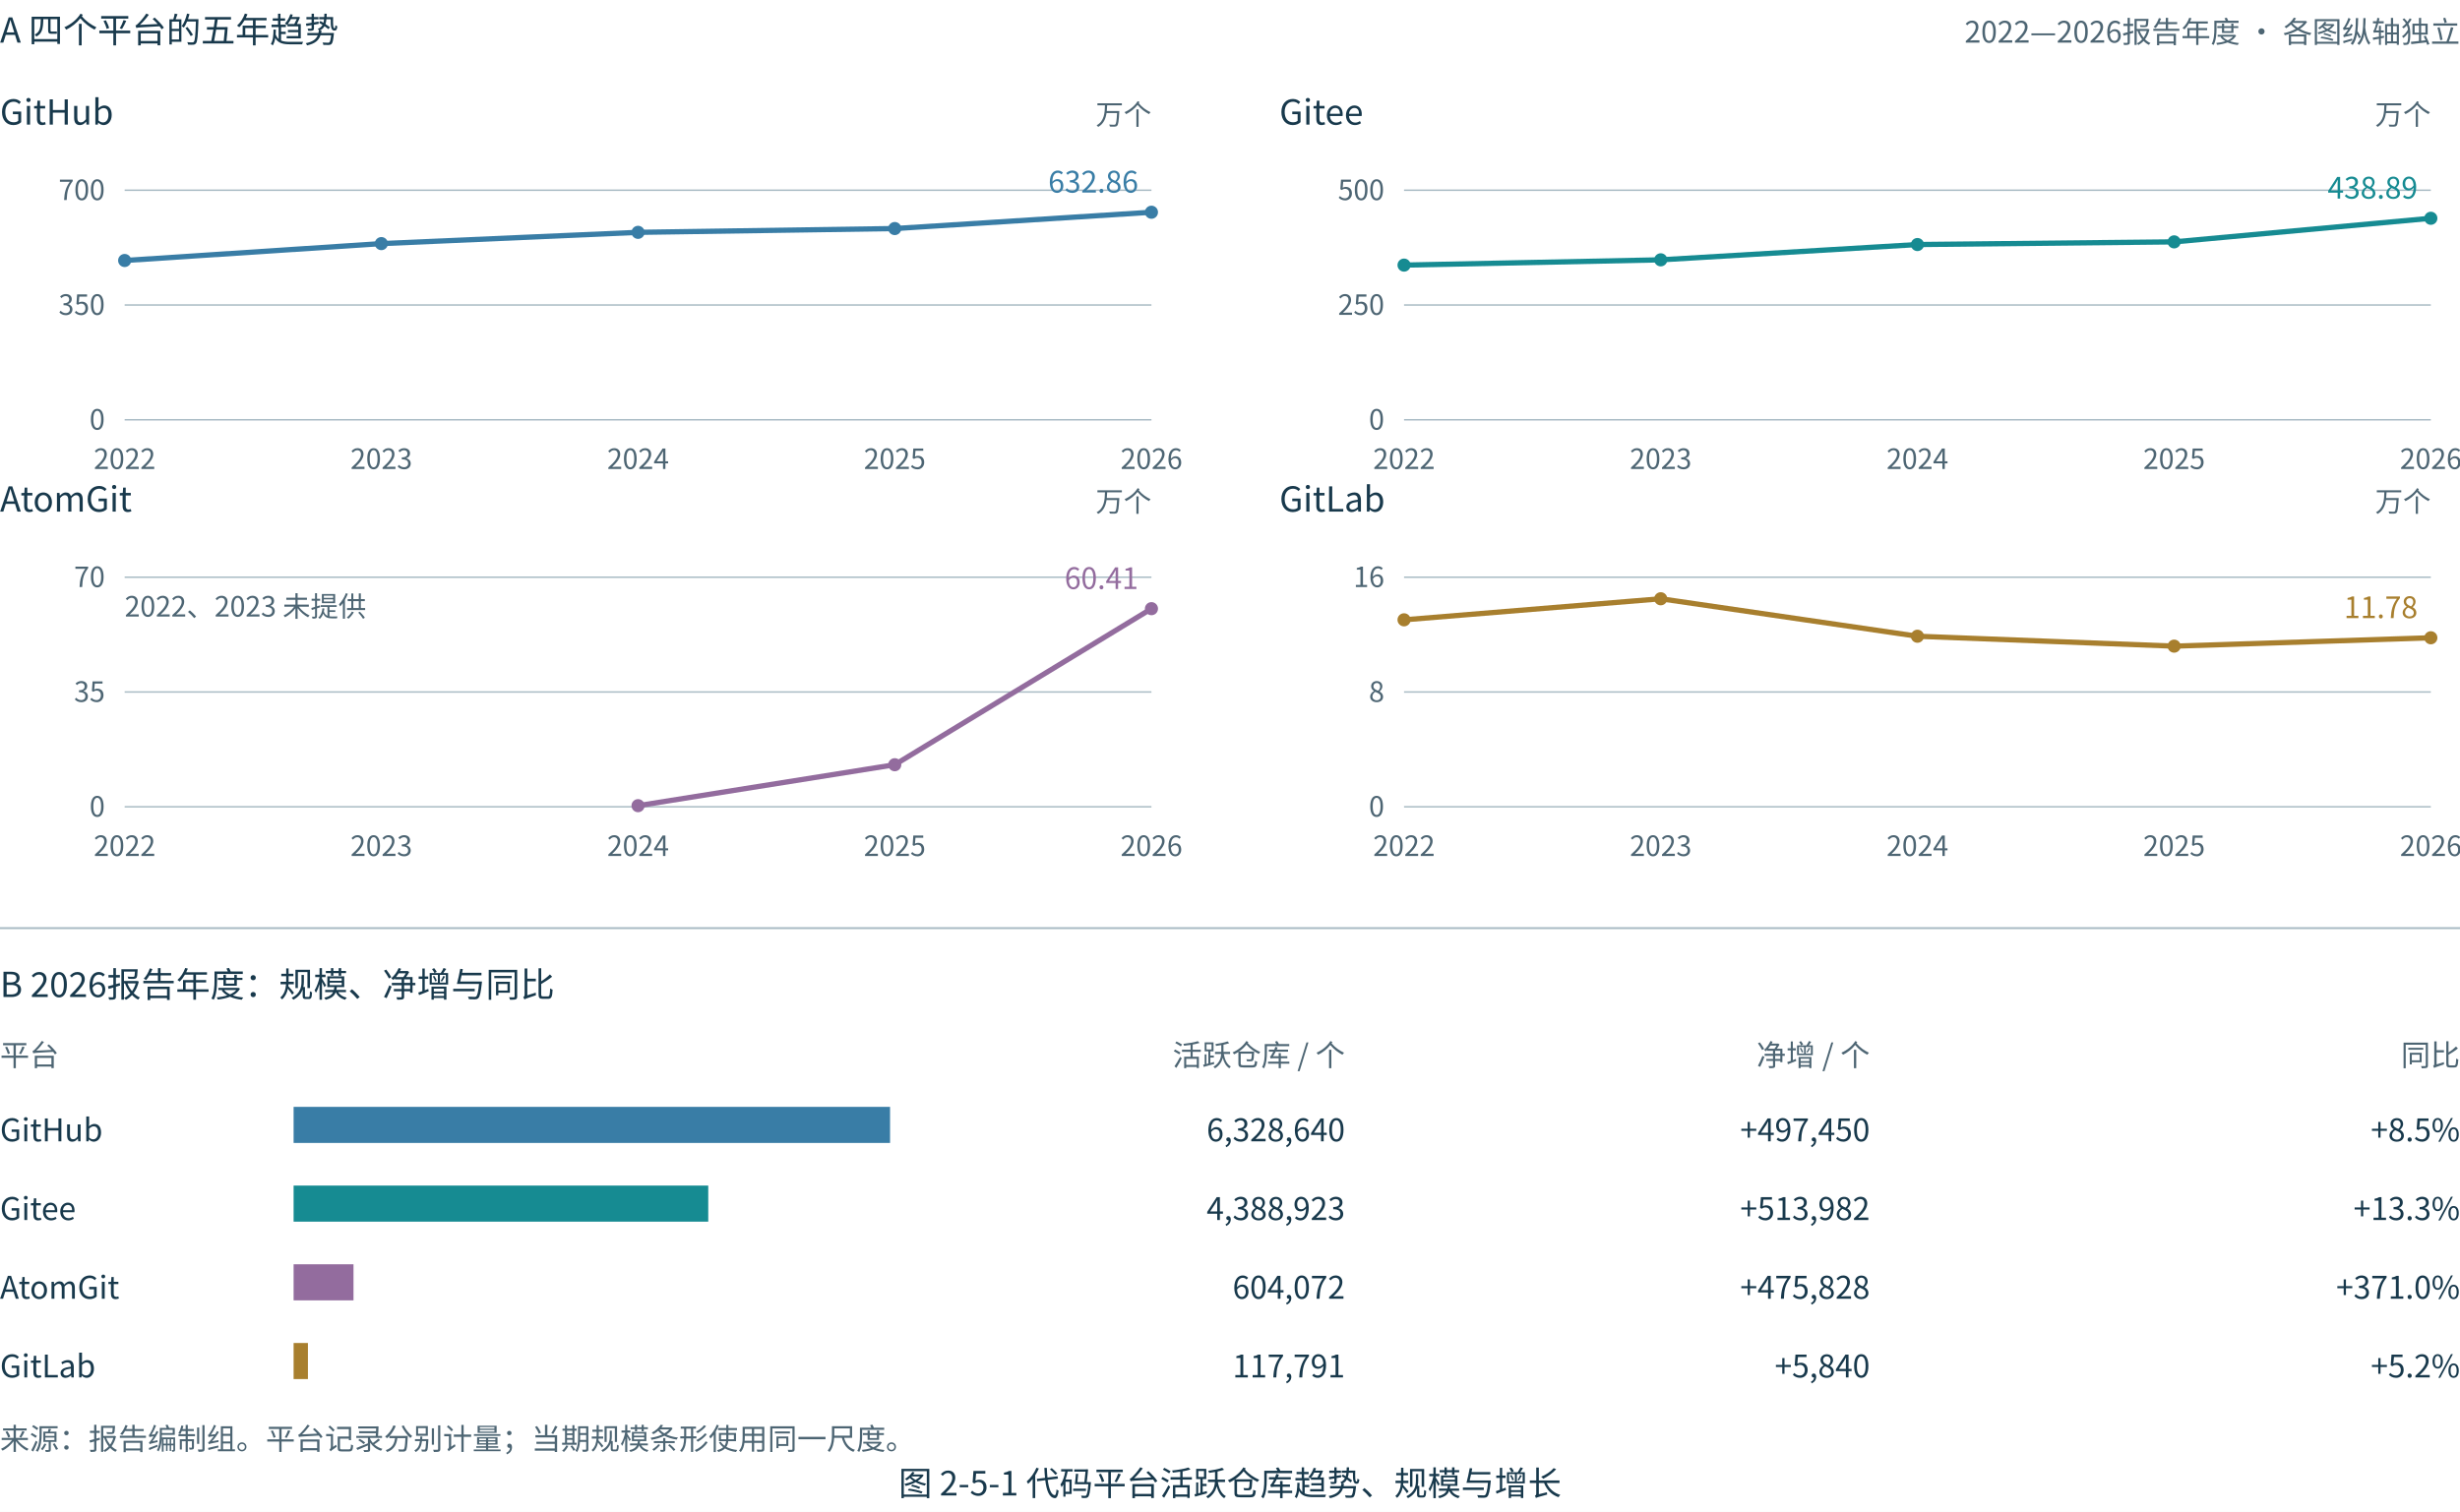
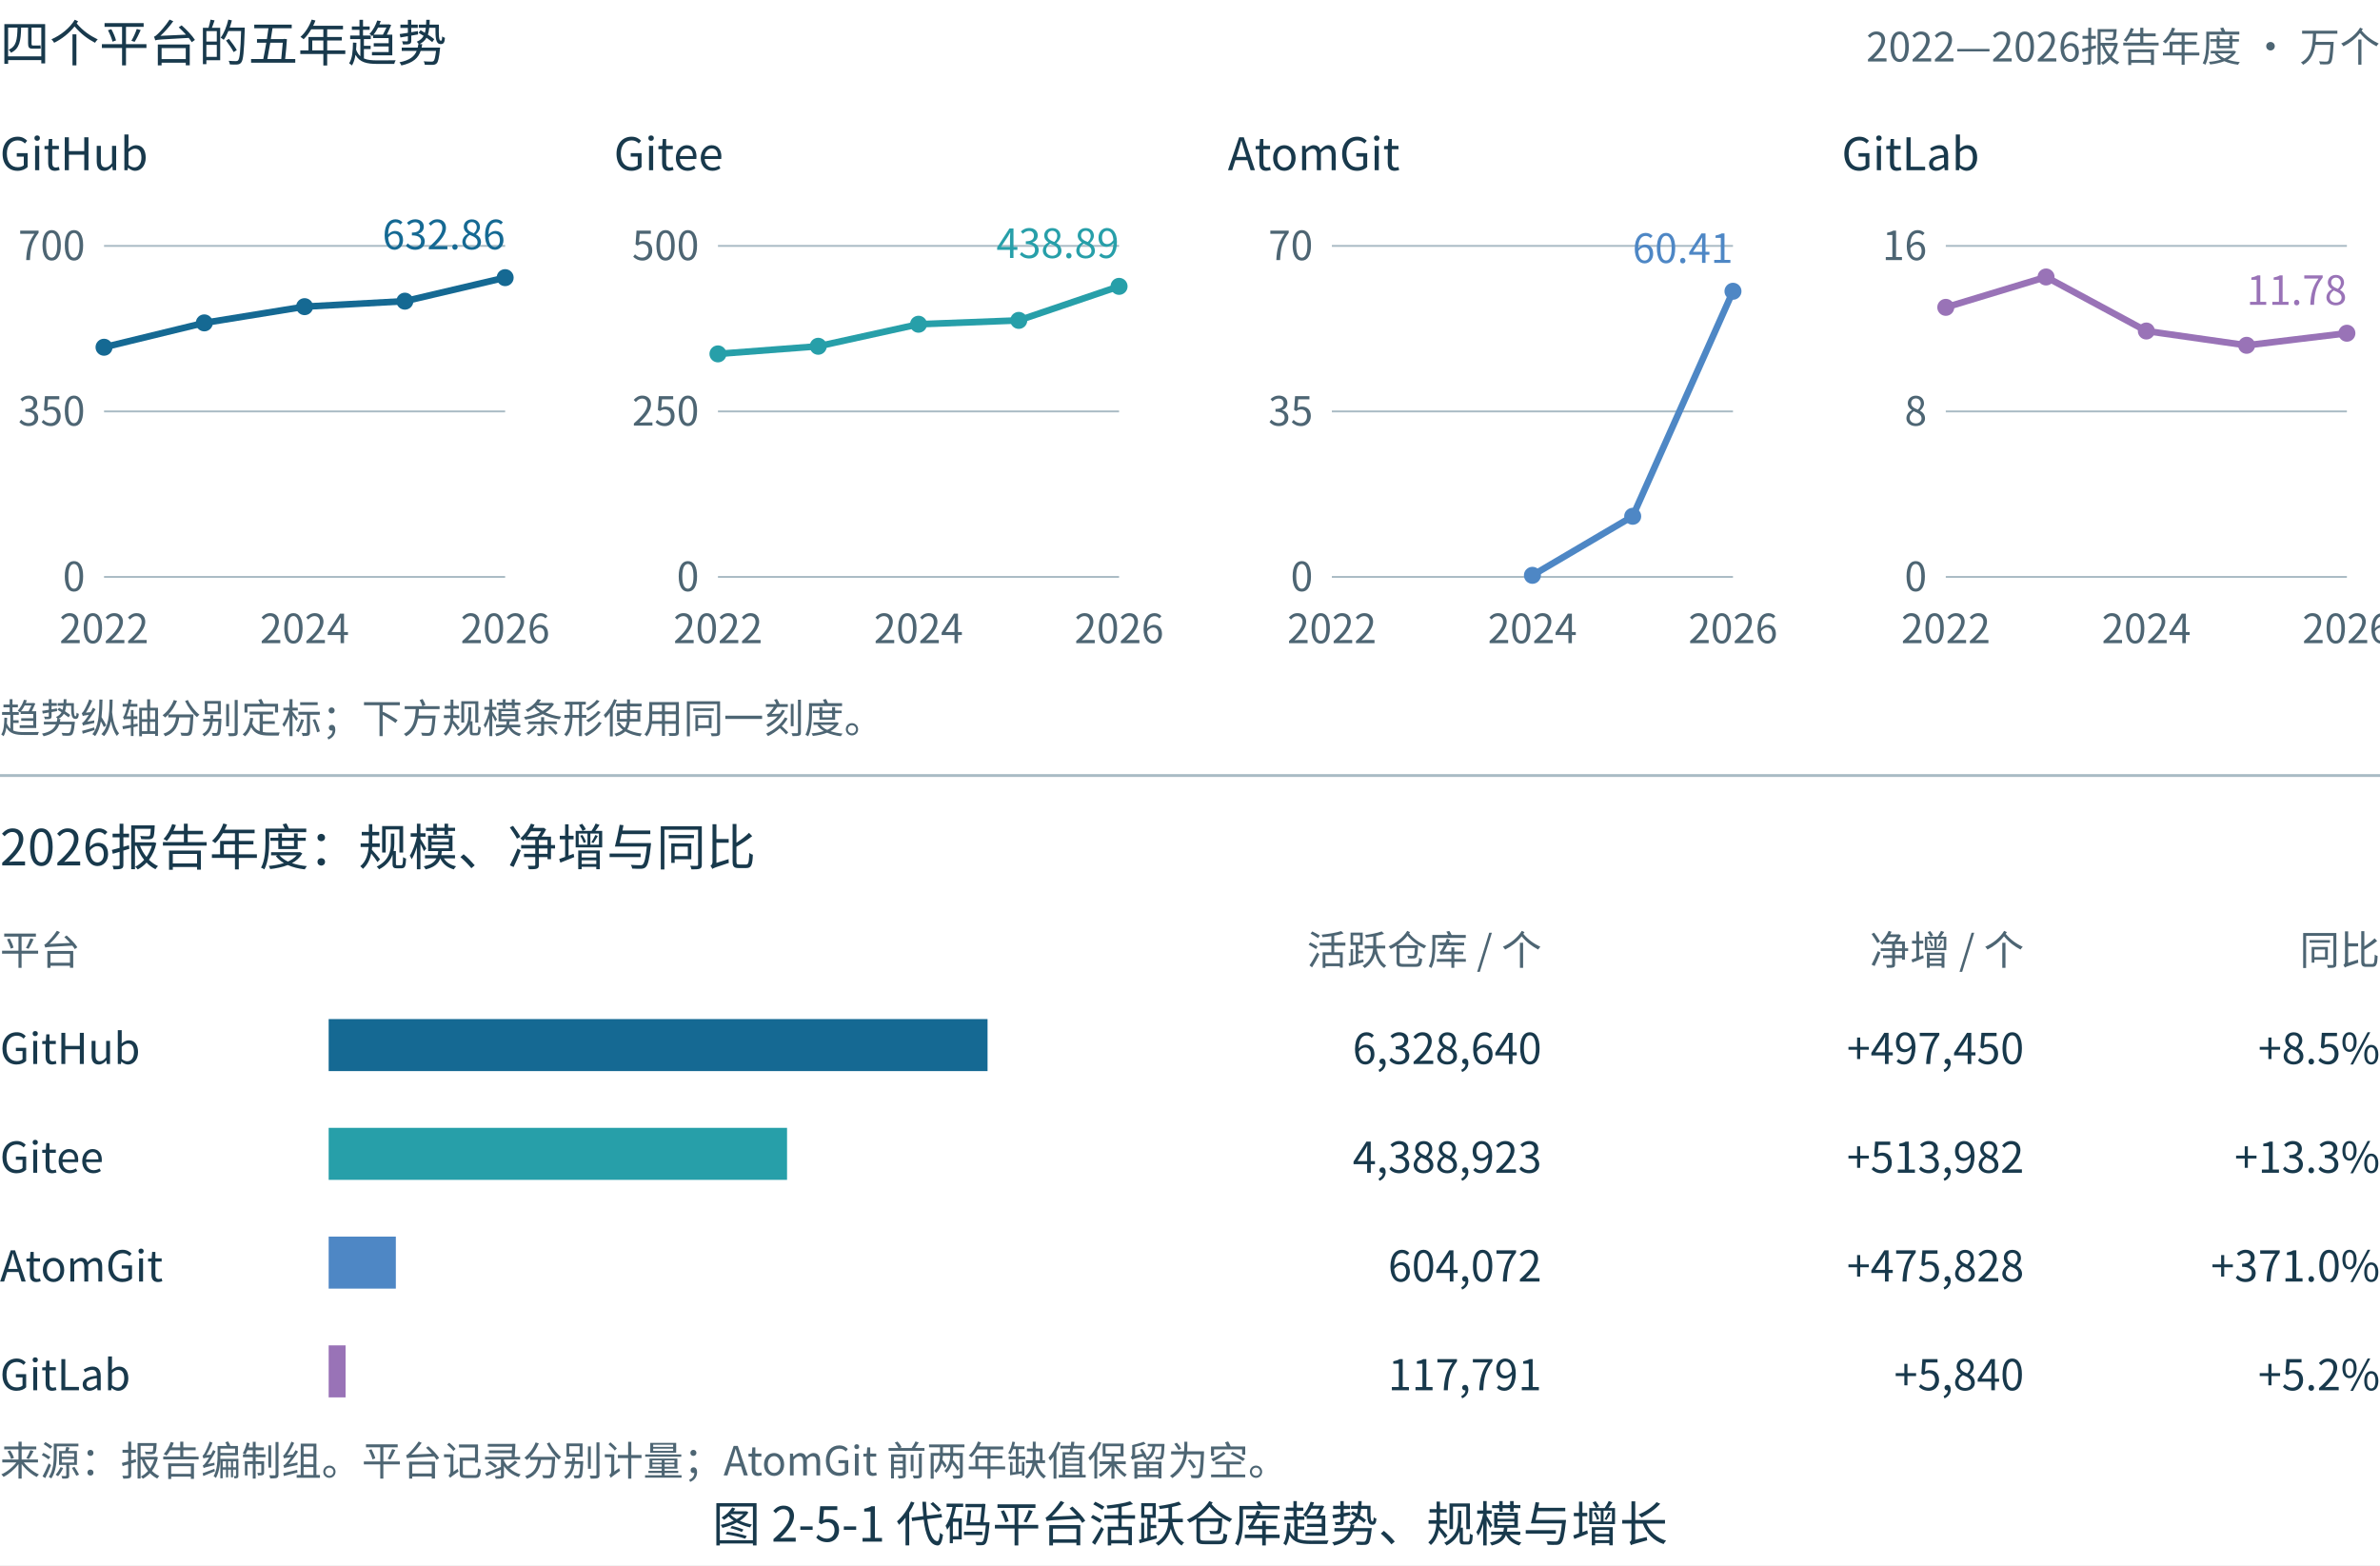
- <svg xmlns="http://www.w3.org/2000/svg" width="749.89" height="461" viewBox="0 0 749.89 461" role="img">
+ <svg xmlns="http://www.w3.org/2000/svg" width="503.276" height="331" viewBox="0 0 503.276 331" role="img">
  <rect width="100%" height="100%" fill="white" />
  <g font-family="Noto Sans CJK SC,Noto Sans SC,sans-serif">
-     <text x="0" y="13" font-size="10.5" fill="#18394c" text-anchor="start">A  四个平台的五年趋势</text>
-     <text x="749.89" y="13" font-size="9" fill="#4d6573" text-anchor="end">2022—2026报告年度 · 各图纵轴独立</text>
-     <text x="0" y="38" font-size="10.5" fill="#18394c" text-anchor="start">GitHub</text>
-     <text x="351" y="38" font-size="8.5" fill="#4d6573" text-anchor="end">万个</text>
-     <path d="M38 128 L351 128" fill="none" stroke="#a9bbc4" stroke-width="0.45" />
-     <text x="32" y="131" font-size="8.5" fill="#4d6573" text-anchor="end">0</text>
-     <path d="M38 93.0 L351 93.0" fill="none" stroke="#a9bbc4" stroke-width="0.45" />
-     <text x="32" y="96.0" font-size="8.5" fill="#4d6573" text-anchor="end">350</text>
-     <path d="M38 58 L351 58" fill="none" stroke="#a9bbc4" stroke-width="0.45" />
-     <text x="32" y="61" font-size="8.5" fill="#4d6573" text-anchor="end">700</text>
-     <text x="38.0" y="143" font-size="8.5" fill="#4d6573" text-anchor="middle">2022</text>
-     <text x="116.25" y="143" font-size="8.5" fill="#4d6573" text-anchor="middle">2023</text>
-     <text x="194.5" y="143" font-size="8.5" fill="#4d6573" text-anchor="middle">2024</text>
-     <text x="272.75" y="143" font-size="8.5" fill="#4d6573" text-anchor="middle">2025</text>
-     <text x="351.0" y="143" font-size="8.5" fill="#4d6573" text-anchor="middle">2026</text>
-     <path d="M38.0 79.43 L116.25 74.279 L194.5 70.846 L272.75 69.688 L351.0 64.714" fill="none" stroke="#397da6" stroke-width="1.6" />
-     <circle cx="38.0" cy="79.43" r="2" fill="#397da6" />
-     <circle cx="116.25" cy="74.279" r="2" fill="#397da6" />
-     <circle cx="194.5" cy="70.846" r="2" fill="#397da6" />
-     <circle cx="272.75" cy="69.688" r="2" fill="#397da6" />
-     <circle cx="351.0" cy="64.714" r="2" fill="#397da6" />
-     <text x="347.0" y="58.714" font-size="9" fill="#397da6" text-anchor="end">632.86</text>
-     <text x="390" y="38" font-size="10.5" fill="#18394c" text-anchor="start">Gitee</text>
-     <text x="741" y="38" font-size="8.5" fill="#4d6573" text-anchor="end">万个</text>
-     <path d="M428 128 L741 128" fill="none" stroke="#a9bbc4" stroke-width="0.45" />
-     <text x="422" y="131" font-size="8.5" fill="#4d6573" text-anchor="end">0</text>
-     <path d="M428 93.0 L741 93.0" fill="none" stroke="#a9bbc4" stroke-width="0.45" />
-     <text x="422" y="96.0" font-size="8.5" fill="#4d6573" text-anchor="end">250</text>
-     <path d="M428 58 L741 58" fill="none" stroke="#a9bbc4" stroke-width="0.45" />
-     <text x="422" y="61" font-size="8.5" fill="#4d6573" text-anchor="end">500</text>
-     <text x="428.0" y="143" font-size="8.5" fill="#4d6573" text-anchor="middle">2022</text>
-     <text x="506.25" y="143" font-size="8.5" fill="#4d6573" text-anchor="middle">2023</text>
-     <text x="584.5" y="143" font-size="8.5" fill="#4d6573" text-anchor="middle">2024</text>
-     <text x="662.75" y="143" font-size="8.5" fill="#4d6573" text-anchor="middle">2025</text>
-     <text x="741.0" y="143" font-size="8.5" fill="#4d6573" text-anchor="middle">2026</text>
-     <path d="M428.0 80.835 L506.25 79.225 L584.5 74.565 L662.75 73.751 L741.0 66.555" fill="none" stroke="#168b92" stroke-width="1.6" />
-     <circle cx="428.0" cy="80.835" r="2" fill="#168b92" />
-     <circle cx="506.25" cy="79.225" r="2" fill="#168b92" />
-     <circle cx="584.5" cy="74.565" r="2" fill="#168b92" />
-     <circle cx="662.75" cy="73.751" r="2" fill="#168b92" />
-     <circle cx="741.0" cy="66.555" r="2" fill="#168b92" />
-     <text x="737.0" y="60.555" font-size="9" fill="#168b92" text-anchor="end">438.89</text>
-     <text x="0" y="156" font-size="10.5" fill="#18394c" text-anchor="start">AtomGit</text>
-     <text x="351" y="156" font-size="8.5" fill="#4d6573" text-anchor="end">万个</text>
-     <path d="M38 246 L351 246" fill="none" stroke="#a9bbc4" stroke-width="0.45" />
-     <text x="32" y="249" font-size="8.5" fill="#4d6573" text-anchor="end">0</text>
-     <path d="M38 211.0 L351 211.0" fill="none" stroke="#a9bbc4" stroke-width="0.45" />
-     <text x="32" y="214.0" font-size="8.5" fill="#4d6573" text-anchor="end">35</text>
-     <path d="M38 176 L351 176" fill="none" stroke="#a9bbc4" stroke-width="0.45" />
-     <text x="32" y="179" font-size="8.5" fill="#4d6573" text-anchor="end">70</text>
-     <text x="38.0" y="261" font-size="8.5" fill="#4d6573" text-anchor="middle">2022</text>
-     <text x="116.25" y="261" font-size="8.5" fill="#4d6573" text-anchor="middle">2023</text>
-     <text x="194.5" y="261" font-size="8.5" fill="#4d6573" text-anchor="middle">2024</text>
-     <text x="272.75" y="261" font-size="8.5" fill="#4d6573" text-anchor="middle">2025</text>
-     <text x="351.0" y="261" font-size="8.5" fill="#4d6573" text-anchor="middle">2026</text>
-     <path d="M194.5 245.661 L272.75 233.176 L351.0 185.593" fill="none" stroke="#936c9e" stroke-width="1.6" />
-     <circle cx="194.5" cy="245.661" r="2" fill="#936c9e" />
-     <circle cx="272.75" cy="233.176" r="2" fill="#936c9e" />
-     <circle cx="351.0" cy="185.593" r="2" fill="#936c9e" />
-     <text x="347.0" y="179.593" font-size="9" fill="#936c9e" text-anchor="end">60.41</text>
-     <text x="38" y="188" font-size="8.5" fill="#4d6573" text-anchor="start">2022、2023 未提供</text>
-     <text x="390" y="156" font-size="10.5" fill="#18394c" text-anchor="start">GitLab</text>
-     <text x="741" y="156" font-size="8.5" fill="#4d6573" text-anchor="end">万个</text>
-     <path d="M428 246 L741 246" fill="none" stroke="#a9bbc4" stroke-width="0.45" />
-     <text x="422" y="249" font-size="8.5" fill="#4d6573" text-anchor="end">0</text>
-     <path d="M428 211.0 L741 211.0" fill="none" stroke="#a9bbc4" stroke-width="0.45" />
-     <text x="422" y="214.0" font-size="8.5" fill="#4d6573" text-anchor="end">8</text>
-     <path d="M428 176 L741 176" fill="none" stroke="#a9bbc4" stroke-width="0.45" />
-     <text x="422" y="179" font-size="8.5" fill="#4d6573" text-anchor="end">16</text>
-     <text x="428.0" y="261" font-size="8.5" fill="#4d6573" text-anchor="middle">2022</text>
-     <text x="506.25" y="261" font-size="8.5" fill="#4d6573" text-anchor="middle">2023</text>
-     <text x="584.5" y="261" font-size="8.5" fill="#4d6573" text-anchor="middle">2024</text>
-     <text x="662.75" y="261" font-size="8.5" fill="#4d6573" text-anchor="middle">2025</text>
-     <text x="741.0" y="261" font-size="8.5" fill="#4d6573" text-anchor="middle">2026</text>
-     <path d="M428.0 188.993 L506.25 182.571 L584.5 193.999 L662.75 197.021 L741.0 194.466" fill="none" stroke="#a87f2e" stroke-width="1.6" />
-     <circle cx="428.0" cy="188.993" r="2" fill="#a87f2e" />
-     <circle cx="506.25" cy="182.571" r="2" fill="#a87f2e" />
-     <circle cx="584.5" cy="193.999" r="2" fill="#a87f2e" />
-     <circle cx="662.75" cy="197.021" r="2" fill="#a87f2e" />
-     <circle cx="741.0" cy="194.466" r="2" fill="#a87f2e" />
-     <text x="737.0" y="188.466" font-size="9" fill="#a87f2e" text-anchor="end">11.78</text>
-     <path d="M0 283 L749.89 283" fill="none" stroke="#a9bbc4" stroke-width="0.6" />
-     <text x="0" y="304" font-size="10.5" fill="#18394c" text-anchor="start">B  2026报告年度：规模、净增与同比</text>
-     <text x="0" y="325" font-size="9" fill="#4d6573" text-anchor="start">平台</text>
-     <text x="410" y="325" font-size="9" fill="#4d6573" text-anchor="end">活跃仓库 / 个</text>
-     <text x="570" y="325" font-size="9" fill="#4d6573" text-anchor="end">净增 / 个</text>
-     <text x="749.89" y="325" font-size="9" fill="#4d6573" text-anchor="end">同比</text>
-     <text x="0" y="348" font-size="9.5" fill="#18394c" text-anchor="start">GitHub</text>
-     <rect x="90" y="338" width="180.818" height="10" rx="0" fill="#397da6" stroke="#397da6" />
-     <text x="410" y="348" font-size="9.5" fill="#18394c" text-anchor="end">6,328,640</text>
-     <text x="570" y="348" font-size="9.5" fill="#18394c" text-anchor="end">+497,450</text>
-     <text x="749.89" y="348" font-size="9.5" fill="#18394c" text-anchor="end">+8.5%</text>
-     <text x="0" y="372" font-size="9.5" fill="#18394c" text-anchor="start">Gitee</text>
-     <rect x="90" y="362" width="125.398" height="10" rx="0" fill="#168b92" stroke="#168b92" />
-     <text x="410" y="372" font-size="9.5" fill="#18394c" text-anchor="end">4,388,923</text>
-     <text x="570" y="372" font-size="9.5" fill="#18394c" text-anchor="end">+513,982</text>
-     <text x="749.89" y="372" font-size="9.5" fill="#18394c" text-anchor="end">+13.3%</text>
-     <text x="0" y="396" font-size="9.5" fill="#18394c" text-anchor="start">AtomGit</text>
-     <rect x="90" y="386" width="17.259" height="10" rx="0" fill="#936c9e" stroke="#936c9e" />
-     <text x="410" y="396" font-size="9.5" fill="#18394c" text-anchor="end">604,072</text>
-     <text x="570" y="396" font-size="9.5" fill="#18394c" text-anchor="end">+475,828</text>
-     <text x="749.89" y="396" font-size="9.5" fill="#18394c" text-anchor="end">+371.0%</text>
-     <text x="0" y="420" font-size="9.5" fill="#18394c" text-anchor="start">GitLab</text>
-     <rect x="90" y="410" width="3.365" height="10" rx="0" fill="#a87f2e" stroke="#a87f2e" />
-     <text x="410" y="420" font-size="9.5" fill="#18394c" text-anchor="end">117,791</text>
-     <text x="570" y="420" font-size="9.5" fill="#18394c" text-anchor="end">+5,840</text>
-     <text x="749.89" y="420" font-size="9.5" fill="#18394c" text-anchor="end">+5.2%</text>
-     <text x="0" y="442" font-size="9" fill="#4d6573" text-anchor="start">来源：报告编制组。平台记录分别计量；当期规模条形使用同一尺度。</text>
-     <text x="374.945" y="456" font-size="10.2" fill="#18394c" text-anchor="middle">图 2-5-1  代码平台活跃仓库趋势、规模与增长</text>
+     <text x="0" y="13" font-size="10.5" fill="#18394c" text-anchor="start">四个平台的五年趋势</text>
+     <text x="503.276" y="13" font-size="8.5" fill="#4d6573" text-anchor="end">2022—2026报告年度 · 万个</text>
+     <text x="0.0" y="36" font-size="9.5" fill="#18394c" text-anchor="start">GitHub</text>
+     <path d="M22.0 122 L106.819 122" fill="none" stroke="#a9bbc4" stroke-width="0.4" />
+     <text x="18.0" y="125" font-size="8.5" fill="#4d6573" text-anchor="end">0</text>
+     <path d="M22.0 87.0 L106.819 87.0" fill="none" stroke="#a9bbc4" stroke-width="0.4" />
+     <text x="18.0" y="90.0" font-size="8.5" fill="#4d6573" text-anchor="end">350</text>
+     <path d="M22.0 52 L106.819 52" fill="none" stroke="#a9bbc4" stroke-width="0.4" />
+     <text x="18.0" y="55" font-size="8.5" fill="#4d6573" text-anchor="end">700</text>
+     <text x="22.0" y="136" font-size="8.5" fill="#4d6573" text-anchor="middle">2022</text>
+     <text x="64.409" y="136" font-size="8.5" fill="#4d6573" text-anchor="middle">2024</text>
+     <text x="106.819" y="136" font-size="8.5" fill="#4d6573" text-anchor="middle">2026</text>
+     <path d="M22.0 73.43 L43.205 68.279 L64.409 64.846 L85.614 63.688 L106.819 58.714" fill="none" stroke="#156993" stroke-width="1.4" />
+     <circle cx="22.0" cy="73.43" r="1.8" fill="#156993" />
+     <circle cx="43.205" cy="68.279" r="1.8" fill="#156993" />
+     <circle cx="64.409" cy="64.846" r="1.8" fill="#156993" />
+     <circle cx="85.614" cy="63.688" r="1.8" fill="#156993" />
+     <circle cx="106.819" cy="58.714" r="1.8" fill="#156993" />
+     <text x="106.819" y="52.714" font-size="8.5" fill="#156993" text-anchor="end">632.86</text>
+     <text x="129.819" y="36" font-size="9.5" fill="#18394c" text-anchor="start">Gitee</text>
+     <path d="M151.819 122 L236.638 122" fill="none" stroke="#a9bbc4" stroke-width="0.4" />
+     <text x="147.819" y="125" font-size="8.5" fill="#4d6573" text-anchor="end">0</text>
+     <path d="M151.819 87.0 L236.638 87.0" fill="none" stroke="#a9bbc4" stroke-width="0.4" />
+     <text x="147.819" y="90.0" font-size="8.5" fill="#4d6573" text-anchor="end">250</text>
+     <path d="M151.819 52 L236.638 52" fill="none" stroke="#a9bbc4" stroke-width="0.4" />
+     <text x="147.819" y="55" font-size="8.5" fill="#4d6573" text-anchor="end">500</text>
+     <text x="151.819" y="136" font-size="8.5" fill="#4d6573" text-anchor="middle">2022</text>
+     <text x="194.228" y="136" font-size="8.5" fill="#4d6573" text-anchor="middle">2024</text>
+     <text x="236.638" y="136" font-size="8.5" fill="#4d6573" text-anchor="middle">2026</text>
+     <path d="M151.819 74.835 L173.024 73.225 L194.228 68.565 L215.433 67.751 L236.638 60.555" fill="none" stroke="#279FA9" stroke-width="1.4" />
+     <circle cx="151.819" cy="74.835" r="1.8" fill="#279FA9" />
+     <circle cx="173.024" cy="73.225" r="1.8" fill="#279FA9" />
+     <circle cx="194.228" cy="68.565" r="1.8" fill="#279FA9" />
+     <circle cx="215.433" cy="67.751" r="1.8" fill="#279FA9" />
+     <circle cx="236.638" cy="60.555" r="1.8" fill="#279FA9" />
+     <text x="236.638" y="54.555" font-size="8.5" fill="#279FA9" text-anchor="end">438.89</text>
+     <text x="259.638" y="36" font-size="9.5" fill="#18394c" text-anchor="start">AtomGit</text>
+     <path d="M281.638 122 L366.457 122" fill="none" stroke="#a9bbc4" stroke-width="0.4" />
+     <text x="277.638" y="125" font-size="8.5" fill="#4d6573" text-anchor="end">0</text>
+     <path d="M281.638 87.0 L366.457 87.0" fill="none" stroke="#a9bbc4" stroke-width="0.4" />
+     <text x="277.638" y="90.0" font-size="8.5" fill="#4d6573" text-anchor="end">35</text>
+     <path d="M281.638 52 L366.457 52" fill="none" stroke="#a9bbc4" stroke-width="0.4" />
+     <text x="277.638" y="55" font-size="8.5" fill="#4d6573" text-anchor="end">70</text>
+     <text x="281.638" y="136" font-size="8.5" fill="#4d6573" text-anchor="middle">2022</text>
+     <text x="324.047" y="136" font-size="8.5" fill="#4d6573" text-anchor="middle">2024</text>
+     <text x="366.457" y="136" font-size="8.5" fill="#4d6573" text-anchor="middle">2026</text>
+     <path d="M324.047 121.661 L345.252 109.176 L366.457 61.593" fill="none" stroke="#4E87C5" stroke-width="1.4" />
+     <circle cx="324.047" cy="121.661" r="1.8" fill="#4E87C5" />
+     <circle cx="345.252" cy="109.176" r="1.8" fill="#4E87C5" />
+     <circle cx="366.457" cy="61.593" r="1.8" fill="#4E87C5" />
+     <text x="366.457" y="55.593" font-size="8.5" fill="#4E87C5" text-anchor="end">60.41</text>
+     <text x="389.457" y="36" font-size="9.5" fill="#18394c" text-anchor="start">GitLab</text>
+     <path d="M411.457 122 L496.276 122" fill="none" stroke="#a9bbc4" stroke-width="0.4" />
+     <text x="407.457" y="125" font-size="8.5" fill="#4d6573" text-anchor="end">0</text>
+     <path d="M411.457 87.0 L496.276 87.0" fill="none" stroke="#a9bbc4" stroke-width="0.4" />
+     <text x="407.457" y="90.0" font-size="8.5" fill="#4d6573" text-anchor="end">8</text>
+     <path d="M411.457 52 L496.276 52" fill="none" stroke="#a9bbc4" stroke-width="0.4" />
+     <text x="407.457" y="55" font-size="8.5" fill="#4d6573" text-anchor="end">16</text>
+     <text x="411.457" y="136" font-size="8.5" fill="#4d6573" text-anchor="middle">2022</text>
+     <text x="453.866" y="136" font-size="8.5" fill="#4d6573" text-anchor="middle">2024</text>
+     <text x="496.276" y="136" font-size="8.5" fill="#4d6573" text-anchor="middle">2026</text>
+     <path d="M411.457 64.993 L432.661 58.571 L453.866 69.999 L475.071 73.021 L496.276 70.466" fill="none" stroke="#9973B7" stroke-width="1.4" />
+     <circle cx="411.457" cy="64.993" r="1.8" fill="#9973B7" />
+     <circle cx="432.661" cy="58.571" r="1.8" fill="#9973B7" />
+     <circle cx="453.866" cy="69.999" r="1.8" fill="#9973B7" />
+     <circle cx="475.071" cy="73.021" r="1.8" fill="#9973B7" />
+     <circle cx="496.276" cy="70.466" r="1.8" fill="#9973B7" />
+     <text x="496.276" y="64.466" font-size="8.5" fill="#9973B7" text-anchor="end">11.78</text>
+     <text x="0" y="155" font-size="8.5" fill="#4d6573" text-anchor="start">趋势纵轴分别定标；下方规模条形使用同一刻度。</text>
+     <path d="M0 164 L503.276 164" fill="none" stroke="#a9bbc4" stroke-width="0.6" />
+     <text x="0" y="183" font-size="10.5" fill="#18394c" text-anchor="start">2026报告年度：规模、净增与同比</text>
+     <text x="0" y="204" font-size="8.5" fill="#4d6573" text-anchor="start">平台</text>
+     <text x="326" y="204" font-size="8.5" fill="#4d6573" text-anchor="end">活跃仓库 / 个</text>
+     <text x="428" y="204" font-size="8.5" fill="#4d6573" text-anchor="end">净增 / 个</text>
+     <text x="503.276" y="204" font-size="8.5" fill="#4d6573" text-anchor="end">同比</text>
+     <text x="0" y="225" font-size="9" fill="#18394c" text-anchor="start">GitHub</text>
+     <rect x="70" y="216" width="138.326" height="10" rx="0" fill="#156993" stroke="#156993" />
+     <text x="326" y="225" font-size="9" fill="#18394c" text-anchor="end">6,328,640</text>
+     <text x="428" y="225" font-size="9" fill="#18394c" text-anchor="end">+497,450</text>
+     <text x="503.276" y="225" font-size="9" fill="#18394c" text-anchor="end">+8.5%</text>
+     <text x="0" y="248" font-size="9" fill="#18394c" text-anchor="start">Gitee</text>
+     <rect x="70" y="239" width="95.929" height="10" rx="0" fill="#279FA9" stroke="#279FA9" />
+     <text x="326" y="248" font-size="9" fill="#18394c" text-anchor="end">4,388,923</text>
+     <text x="428" y="248" font-size="9" fill="#18394c" text-anchor="end">+513,982</text>
+     <text x="503.276" y="248" font-size="9" fill="#18394c" text-anchor="end">+13.3%</text>
+     <text x="0" y="271" font-size="9" fill="#18394c" text-anchor="start">AtomGit</text>
+     <rect x="70" y="262" width="13.203" height="10" rx="0" fill="#4E87C5" stroke="#4E87C5" />
+     <text x="326" y="271" font-size="9" fill="#18394c" text-anchor="end">604,072</text>
+     <text x="428" y="271" font-size="9" fill="#18394c" text-anchor="end">+475,828</text>
+     <text x="503.276" y="271" font-size="9" fill="#18394c" text-anchor="end">+371.0%</text>
+     <text x="0" y="294" font-size="9" fill="#18394c" text-anchor="start">GitLab</text>
+     <rect x="70" y="285" width="2.575" height="10" rx="0" fill="#9973B7" stroke="#9973B7" />
+     <text x="326" y="294" font-size="9" fill="#18394c" text-anchor="end">117,791</text>
+     <text x="428" y="294" font-size="9" fill="#18394c" text-anchor="end">+5,840</text>
+     <text x="503.276" y="294" font-size="9" fill="#18394c" text-anchor="end">+5.2%</text>
+     <text x="0" y="312" font-size="8.5" fill="#4d6573" text-anchor="start">来源：报告编制组。平台记录分别计量；AtomGit 前两年缺值保留为空。</text>
+     <text x="251.638" y="326" font-size="10.2" fill="#18394c" text-anchor="middle">图 2-5-1  代码平台活跃仓库趋势、规模与增长</text>
  </g>
</svg>
